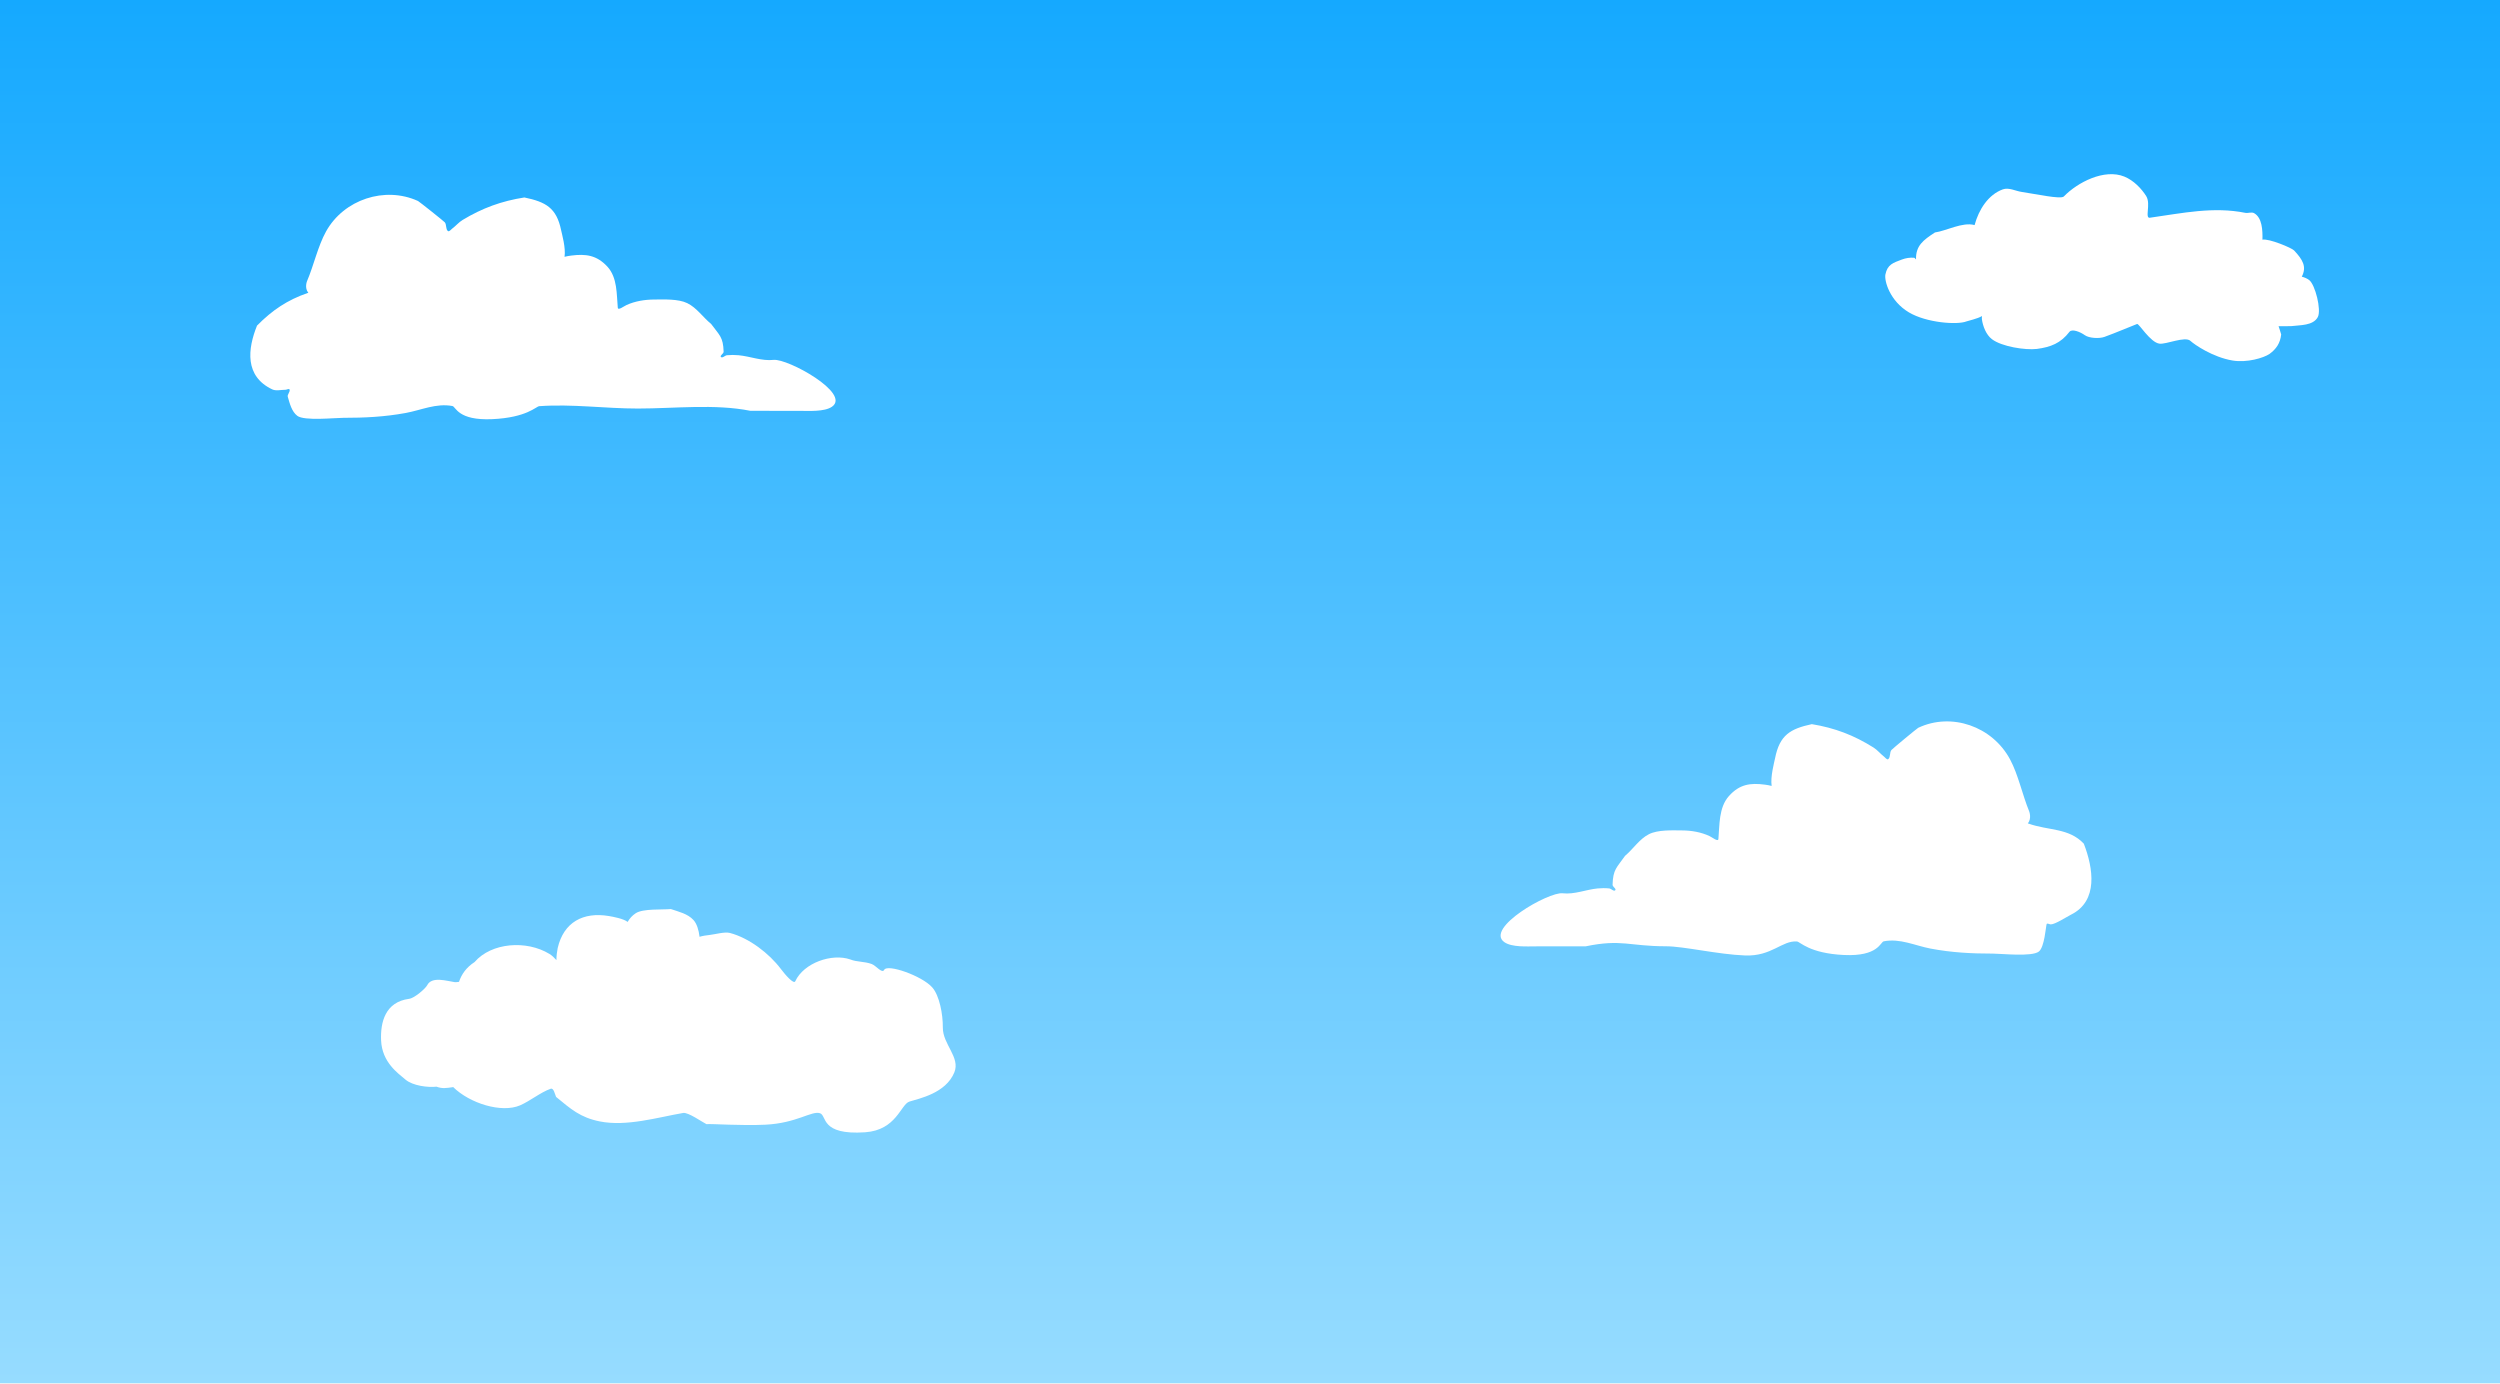
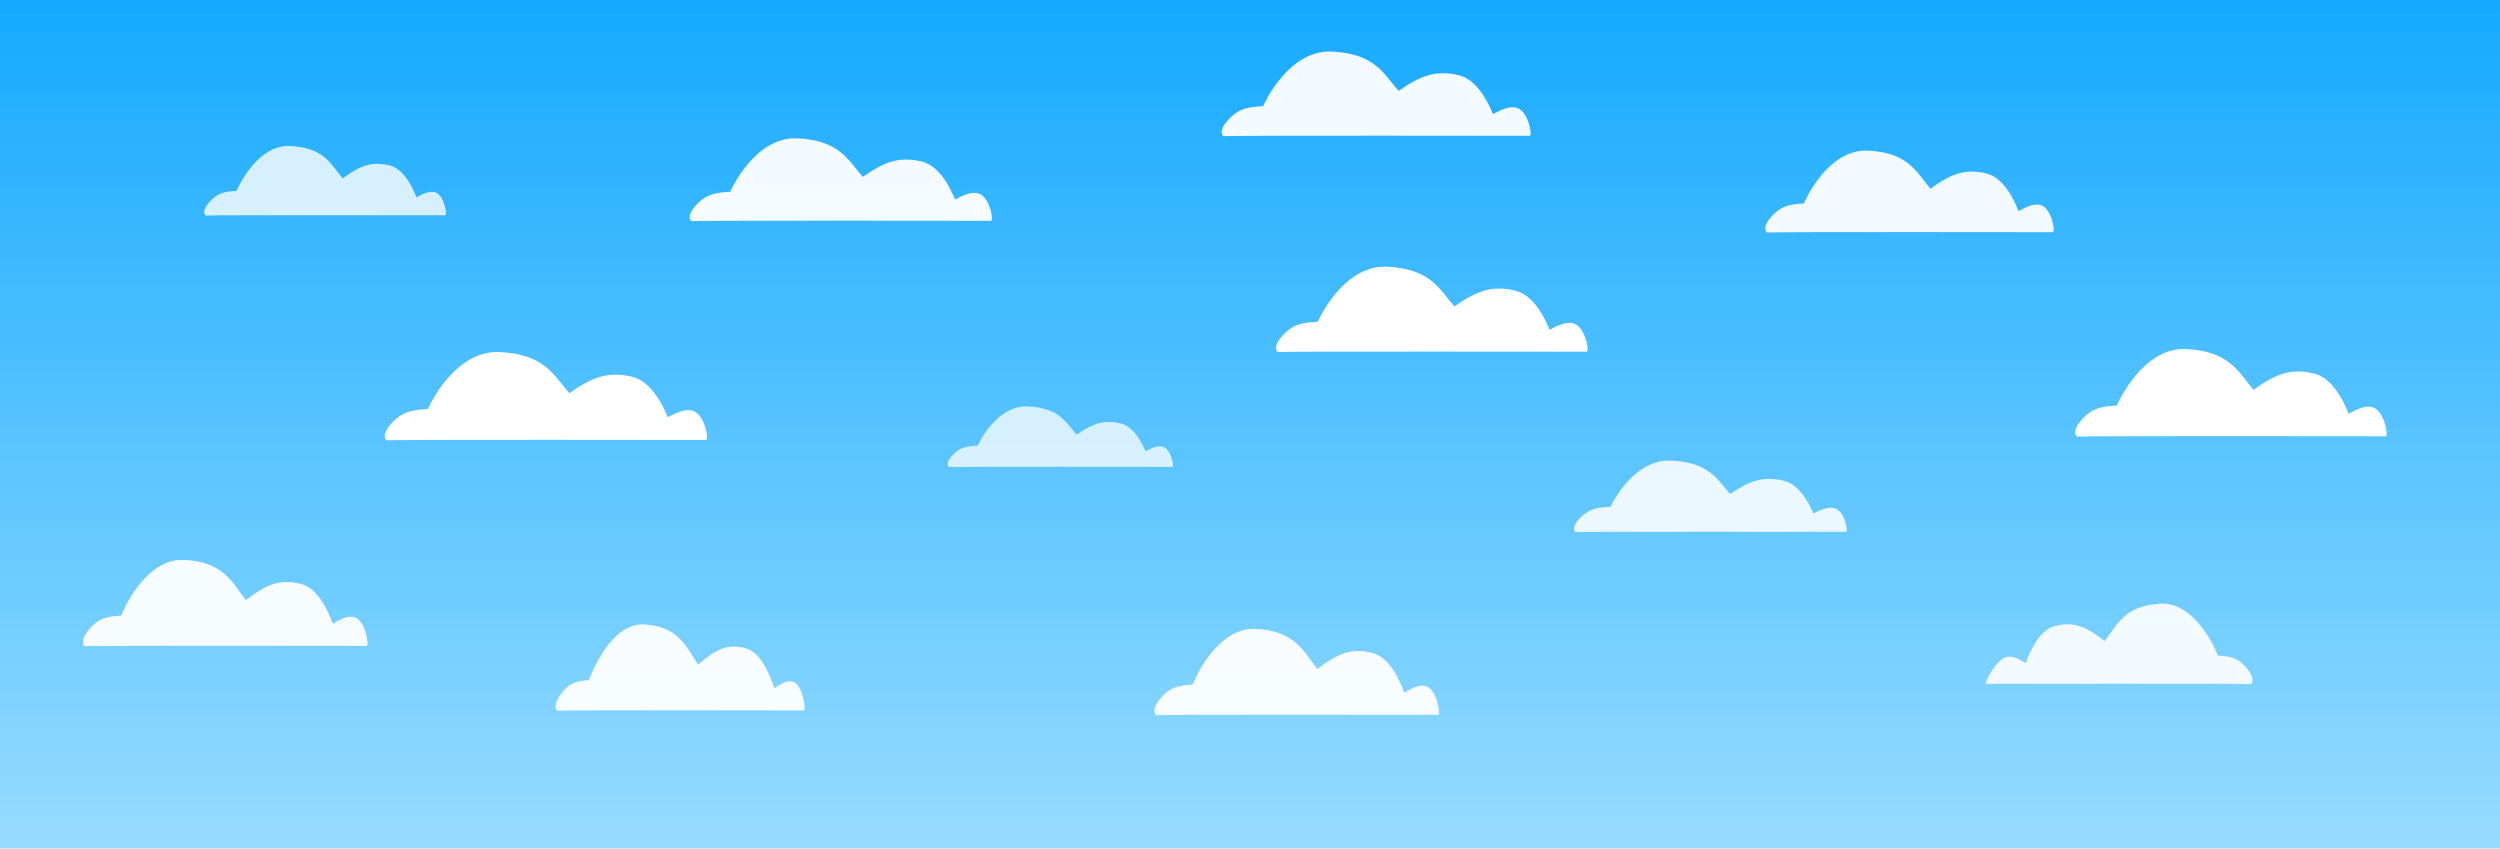
- <svg xmlns="http://www.w3.org/2000/svg" version="1.1" width="538.877" height="298.128" viewBox="0,0,538.877,298.128">
+ <svg xmlns="http://www.w3.org/2000/svg" version="1.1" width="1686.413" height="572.291" viewBox="0,0,1686.413,572.291">
  <defs>
-     <linearGradient x1="241.702" y1="30.442" x2="241.702" y2="341.57" gradientUnits="userSpaceOnUse" id="color-1">
+     <linearGradient x1="203.964" y1="-106.145" x2="203.964" y2="491.1" gradientUnits="userSpaceOnUse" id="color-1">
      <stop offset="0" stop-color="#15a9ff" />
      <stop offset="1" stop-color="#9cdeff" />
    </linearGradient>
  </defs>
-   <g transform="translate(27.73695,-30.44199)">
-     <g data-paper-data="{&quot;isPaintingLayer&quot;:true}" fill-rule="nonzero" stroke="none" stroke-linecap="butt" stroke-linejoin="miter" stroke-miterlimit="10" stroke-dasharray="" stroke-dashoffset="0" style="mix-blend-mode: normal">
-       <path d="M-27.737,328.57v-298.128h538.877v298.128z" fill="url(#color-1)" stroke-width="0" />
-       <path d="M38.731,93.565c-0.901,-1.09 -0.278,-2.544 -0.278,-2.544c1.449,-3.379 2.329,-7.532 4.102,-10.71c3.832,-6.869 12.657,-9.798 19.806,-6.546c0.242,0.11 5.569,4.351 5.773,4.595c0.425,0.51 0.161,1.445 0.666,1.875c0.27,0.23 0.649,-0.3 0.933,-0.513c0.784,-0.587 1.422,-1.371 2.261,-1.877c4.236,-2.556 8.38,-4.071 13.299,-4.84c4.612,0.962 6.928,2.23 7.919,7.049c0.174,0.847 1.035,3.816 0.739,5.742c0.479,-0.122 0.97,-0.206 1.455,-0.267c3.111,-0.39 5.451,-0.108 7.75,2.355c2.234,2.393 2.002,6.082 2.272,8.889c0.063,0.659 1.293,-0.316 1.896,-0.589c1.835,-0.832 3.914,-1.167 5.928,-1.179c2.114,-0.013 5.198,-0.165 7.144,0.777c2.049,0.992 3.381,3.053 5.151,4.483c1.79,2.45 2.601,2.786 2.693,5.994c0.012,0.423 -0.872,0.824 -0.58,1.13c0.311,0.326 0.85,-0.331 1.299,-0.376c0.829,-0.082 1.67,-0.077 2.5,0c2.519,0.233 4.992,1.283 7.547,1.004c3.049,-0.334 16.778,7.225 12.579,10.103c-1.626,1.114 -5.005,0.881 -6.833,0.885c-3.582,0.008 -7.164,0.001 -10.746,-0.012c-7.677,-1.535 -16.405,-0.488 -24.254,-0.488c-7.079,0 -14.143,-1.017 -21.254,-0.512c-0.689,0.049 -2.633,2.458 -10.122,2.799c-7.46,0.34 -7.832,-2.689 -8.597,-2.832c-3.508,-0.657 -6.72,0.89 -10.077,1.504c-4.542,0.832 -8.847,1.041 -13.451,1.041c-1.831,0 -8.404,0.708 -9.902,-0.43c-1.216,-0.925 -1.622,-2.632 -2.053,-4.097c-0.152,-0.517 0.559,-1.061 0.385,-1.571c-0.097,-0.285 -0.601,0.057 -0.903,0.053c-0.952,-0.011 -1.995,0.314 -2.855,-0.096c-5.949,-2.839 -5.285,-8.696 -3.26,-13.735c3.241,-3.3 6.574,-5.547 10.945,-7.04z" fill="#ffffff" stroke-width="0.5" />
-       <path d="M409.487,207.964c4.371,1.555 8.704,0.895 11.945,4.331c2.025,5.248 3.19,12.346 -2.76,15.303c-0.859,0.427 -3.403,2.089 -4.355,2.1c-0.301,0.004 -0.805,-0.353 -0.903,-0.056c-0.174,0.531 -0.452,4.94 -1.669,5.903c-1.497,1.185 -8.071,0.448 -9.902,0.448c-4.604,0 -8.909,-0.218 -13.451,-1.084c-3.356,-0.64 -6.568,-2.25 -10.077,-1.566c-0.765,0.149 -1.137,3.303 -8.597,2.949c-7.489,-0.355 -9.433,-2.864 -10.122,-2.915c-3.234,-0.239 -5.453,3.237 -11.179,3.018c-5.859,-0.224 -13.215,-1.984 -17.075,-1.984c-7.849,0 -9.576,-1.591 -17.254,0.008c-3.582,0.014 -7.164,0.021 -10.746,0.013c-1.828,-0.004 -5.207,0.238 -6.833,-0.922c-4.199,-2.996 9.531,-10.868 12.579,-10.52c2.555,0.291 5.029,-0.802 7.547,-1.045c0.83,-0.08 1.671,-0.085 2.5,0c0.448,0.046 0.988,0.731 1.299,0.391c0.292,-0.32 -0.592,-0.736 -0.58,-1.177c0.091,-3.34 0.903,-3.69 2.693,-6.241c1.771,-1.49 3.103,-3.635 5.151,-4.668c1.946,-0.981 5.03,-0.822 7.144,-0.809c2.015,0.012 4.094,0.361 5.928,1.228c0.603,0.285 1.833,1.3 1.896,0.614c0.27,-2.923 0.038,-6.765 2.272,-9.257c2.299,-2.564 4.639,-2.859 7.75,-2.452c0.485,0.063 0.976,0.151 1.455,0.278c-0.296,-2.005 0.565,-5.097 0.739,-5.979c0.991,-5.018 3.307,-6.338 7.919,-7.34c4.919,0.8 9.063,2.378 13.299,5.04c0.839,0.527 1.476,1.344 2.261,1.955c0.284,0.221 0.663,0.774 0.933,0.534c0.505,-0.448 0.241,-1.422 0.666,-1.953c0.204,-0.255 5.531,-4.67 5.773,-4.785c7.149,-3.387 15.973,-0.337 19.806,6.816c1.773,3.309 2.653,7.634 4.102,11.153c0,0 0.623,1.514 -0.278,2.649z" data-paper-data="{&quot;index&quot;:null}" fill="#ffffff" stroke-width="0.5" />
-       <path d="M397.887,78.961c0.9,-3.353 2.952,-6.569 6.089,-7.701c1.29,-0.465 2.72,0.357 4.077,0.555c2.932,0.427 8.427,1.639 9.066,0.979c2.949,-3.043 8.733,-6.047 13.051,-4.287c1.976,0.806 3.685,2.562 4.714,4.213c1.085,1.74 -0.471,5.023 0.91,4.635c6.956,-0.983 13.578,-2.416 20.436,-1.037c0.625,0.126 1.357,-0.241 1.912,0.073c1.725,0.975 1.849,3.66 1.792,5.716c1.343,-0.309 6.296,1.763 6.815,2.314c1.854,1.973 2.788,3.5 1.666,5.664c0.585,0.13 1.194,0.419 1.598,0.728c1.287,0.983 2.668,6.44 1.855,7.972c-1.005,1.894 -3.883,1.71 -5.661,1.949c-0.345,0.046 -2.797,0.018 -2.797,0.018c0,0 0.573,1.699 0.564,1.784c-0.208,1.892 -1.066,3.136 -2.521,4.202c-1.261,0.853 -4.852,1.942 -7.989,1.409c-4.246,-0.721 -8.164,-3.406 -9.062,-4.235c-1.132,-1.045 -5.216,0.793 -6.662,0.608c-1.992,-0.255 -4.423,-4.401 -4.83,-4.243c-2.429,0.942 -4.077,1.698 -7.016,2.779c-1.134,0.417 -3.334,0.288 -4.246,-0.366c-0.983,-0.706 -2.768,-1.429 -3.31,-0.725c-1.898,2.467 -4.036,3.289 -7.029,3.69c-2.491,0.295 -7.571,-0.49 -9.694,-2.11c-1.248,-0.953 -1.934,-2.782 -2.147,-4.239c-0.026,-0.175 -0.02,-0.461 0.011,-0.738c-0.916,0.569 -2.985,1.012 -3.338,1.152c-1.993,0.792 -8.631,0.311 -12.425,-1.953c-4.121,-2.459 -5.322,-6.803 -5.053,-8.162c0.433,-2.182 1.72,-2.521 3.53,-3.213c0.84,-0.321 1.774,-0.471 2.67,-0.391c0.166,0.015 0.401,0.471 0.398,0.304c-0.051,-2.912 1.56,-4.114 4.084,-5.757c2.403,-0.322 5.983,-2.323 8.539,-1.587z" fill="#ffffff" stroke-width="0.5" />
-       <path d="M69.921,264.738l-0.083,0.051c-1.349,0.18 -2.204,0.361 -3.494,-0.113c-1.85,0.206 -5.116,-0.189 -6.689,-1.534c-1.546,-1.322 -5.05,-3.687 -5.248,-8.455c-0.16,-3.874 0.865,-8.256 6.029,-8.947c1.184,-0.132 3.578,-2.266 3.902,-2.918c0.999,-2.008 4.282,-0.91 5.919,-0.681c0.295,0.041 0.633,-0.04 0.943,-0.056c0.554,-1.658 1.586,-3.124 3.359,-4.272c3.652,-4.225 11.191,-4.757 16.123,-1.761c0.592,0.359 1.067,0.845 1.516,1.341c0.008,-0.896 0.107,-1.778 0.274,-2.59c1.284,-5.599 5.517,-7.836 11.03,-6.91c0.878,0.148 3.153,0.562 4.051,1.27c0.413,-0.734 0.981,-1.378 1.754,-1.881c1.569,-1.022 5.688,-0.714 7.56,-0.893c1.691,0.584 3.615,0.992 4.874,2.363c0.726,0.791 1.146,2.168 1.31,3.616c0.674,-0.201 1.419,-0.314 2.257,-0.407c1.182,-0.132 3.161,-0.718 4.304,-0.416c4.138,1.092 8.448,4.415 10.954,7.743c0.956,1.269 2.788,3.379 3.114,2.671c1.832,-3.973 7.893,-6.078 11.848,-4.712c1.467,0.59 3.031,0.399 4.639,0.992c0.926,0.342 2.238,2.135 2.683,1.254c0.668,-1.323 8.115,1.261 10.351,3.773c1.564,1.757 2.317,5.8 2.289,8.647c-0.036,3.631 3.81,6.43 2.486,9.673c-1.852,4.535 -7.599,5.639 -9.695,6.306c-1.875,0.596 -2.787,6.154 -9.545,6.614c-9.698,0.66 -8.185,-3.613 -9.729,-4.109c-1.795,-0.578 -5.031,2.149 -11.747,2.473c-5.298,0.256 -11.682,-0.231 -12.721,-0.115c-0.864,-0.424 -3.943,-2.6 -5.009,-2.416c-5.463,0.941 -12.213,2.986 -17.981,1.826c-4.212,-0.847 -6.218,-2.647 -9.422,-5.283c-0.283,-0.644 -0.512,-1.987 -1.176,-1.754c-2.177,0.765 -4.398,2.626 -6.59,3.574c-3.962,1.714 -10.85,-0.413 -14.441,-3.965z" fill="#ffffff" stroke-width="0.5" />
+   <g transform="translate(603.2066,106.1454)">
+     <g data-paper-data="{&quot;isPaintingLayer&quot;:true}" fill-rule="nonzero" stroke="none" stroke-width="0" stroke-linecap="butt" stroke-linejoin="miter" stroke-miterlimit="10" stroke-dasharray="" stroke-dashoffset="0" style="mix-blend-mode: normal">
+       <path d="M-603.207,466.145v-572.291h1686.413v572.291z" fill="url(#color-1)" />
+       <path d="M269.132,114.379c6.079,-3.255 13.457,-3.223 16.619,-3.462c1.286,-3.176 17.614,-37.566 45.55,-37.176c30.519,0.976 36.585,15.441 46.597,26.838c14.912,-10.48 25.469,-14.513 41.24,-10.623c14.817,3.766 22.325,25.384 22.922,26.257c0.289,0.427 8.426,-5.595 15.299,-4.4c8.834,1.536 11.681,19.269 9.751,19.269c-2.453,0 -203.549,-0.311 -208.306,0.245c-4.632,-4.157 4.846,-14.012 10.329,-16.949z" fill="#ffffff" />
+       <path d="M808.171,170.994c6.079,-3.34 13.457,-3.307 16.619,-3.552c1.286,-3.259 17.614,-38.546 45.55,-38.145c30.519,1.002 36.585,15.844 46.597,27.538c14.912,-10.753 25.469,-14.892 41.24,-10.9c14.817,3.865 22.325,26.046 22.922,26.942c0.289,0.438 8.426,-5.741 15.299,-4.515c8.834,1.576 11.681,19.771 9.751,19.771c-2.453,0 -203.549,-0.319 -208.306,0.251c-4.632,-4.265 4.846,-14.377 10.329,-17.391z" fill="#ffffff" />
+       <path d="M-331.712,173.349c6.29,-3.368 13.925,-3.335 17.196,-3.582c1.33,-3.286 18.226,-38.871 47.132,-38.467c31.579,1.01 37.856,15.978 48.215,27.771c15.43,-10.844 26.353,-15.017 42.672,-10.992c15.331,3.897 23.1,26.266 23.718,27.169c0.299,0.442 8.719,-5.789 15.831,-4.553c9.141,1.589 12.087,19.938 10.09,19.938c-2.538,0 -210.618,-0.322 -215.54,0.253c-4.793,-4.301 5.014,-14.498 10.688,-17.538z" fill="#ffffff" />
+       <path d="M232.356,-31.097c6.03,-3.229 13.348,-3.197 16.483,-3.433c1.275,-3.15 17.47,-37.26 45.179,-36.873c30.27,0.968 36.287,15.315 46.217,26.62c14.79,-10.395 25.261,-14.395 40.904,-10.537c14.696,3.736 22.143,25.177 22.735,26.043c0.286,0.423 8.357,-5.549 15.175,-4.364c8.762,1.523 11.586,19.112 9.672,19.112c-2.433,0 -201.89,-0.309 -206.608,0.243c-4.595,-4.123 4.807,-13.897 10.245,-16.811z" fill-opacity="0.945" fill="#ffffff" />
+       <path d="M-126.751,26.591c5.899,-3.159 13.059,-3.128 16.127,-3.359c1.248,-3.082 17.093,-36.455 44.202,-36.076c29.616,0.947 35.503,14.984 45.218,26.044c14.471,-10.17 24.715,-14.084 40.02,-10.309c14.378,3.655 21.664,24.633 22.243,25.48c0.28,0.414 8.177,-5.429 14.847,-4.27c8.572,1.49 11.336,18.699 9.463,18.699c-2.38,0 -197.527,-0.302 -202.143,0.237c-4.495,-4.034 4.703,-13.597 10.023,-16.448z" fill-opacity="0.949" fill="#ffffff" />
+       <path d="M598.266,34.446c5.63,-3.126 12.464,-3.095 15.391,-3.324c1.191,-3.05 16.313,-36.073 42.186,-35.698c28.265,0.938 33.883,14.828 43.155,25.772c13.811,-10.064 23.588,-13.937 38.194,-10.201c13.722,3.617 20.676,24.375 21.229,25.214c0.267,0.41 7.804,-5.372 14.169,-4.225c8.181,1.475 10.819,18.503 9.031,18.503c-2.272,0 -188.515,-0.299 -192.921,0.235c-4.29,-3.992 4.488,-13.455 9.566,-16.276z" fill-opacity="0.937" fill="#ffffff" />
+       <path d="M186.095,359.169c5.553,-3.293 12.293,-3.261 15.181,-3.502c1.174,-3.213 16.09,-38.007 41.609,-37.612c27.878,0.988 33.42,15.622 42.565,27.153c13.622,-10.603 23.265,-14.684 37.672,-10.748c13.535,3.811 20.393,25.682 20.939,26.565c0.264,0.432 7.697,-5.66 13.976,-4.452c8.07,1.554 10.671,19.495 8.907,19.495c-2.241,0 -185.939,-0.315 -190.284,0.247c-4.232,-4.206 4.427,-14.176 9.435,-17.148z" fill-opacity="0.945" fill="#ffffff" />
+       <path d="M-536.676,312.622c5.553,-3.293 12.293,-3.261 15.181,-3.502c1.174,-3.213 16.09,-38.007 41.609,-37.612c27.878,0.988 33.42,15.622 42.565,27.153c13.622,-10.603 23.265,-14.684 37.672,-10.748c13.535,3.811 20.393,25.682 20.939,26.565c0.264,0.432 7.697,-5.66 13.976,-4.452c8.07,1.554 10.671,19.495 8.907,19.495c-2.241,0 -185.939,-0.315 -190.284,0.247c-4.232,-4.206 4.427,-14.176 9.435,-17.148z" fill-opacity="0.945" fill="#ffffff" />
+       <path d="M-219.131,356.166c4.858,-3.293 10.755,-3.261 13.281,-3.502c1.027,-3.213 14.076,-38.007 36.401,-37.612c24.389,0.988 29.237,15.622 37.238,27.153c11.917,-10.603 20.353,-14.684 32.957,-10.748c11.841,3.811 17.841,25.682 18.318,26.565c0.231,0.432 6.734,-5.66 12.226,-4.452c7.06,1.554 9.335,19.495 7.793,19.495c-1.96,0 -162.666,-0.315 -166.467,0.247c-3.702,-4.206 3.873,-14.176 8.254,-17.148z" fill-opacity="0.945" fill="#ffffff" />
+       <path d="M468.7,238.612c5.322,-2.731 11.781,-2.705 14.548,-2.904c1.125,-2.665 15.419,-31.519 39.875,-31.191c26.716,0.819 32.027,12.956 40.791,22.518c13.054,-8.793 22.296,-12.177 36.102,-8.913c12.971,3.16 19.543,21.298 20.066,22.031c0.253,0.358 7.376,-4.694 13.393,-3.692c7.733,1.288 10.226,16.167 8.536,16.167c-2.147,0 -178.189,-0.261 -182.353,0.205c-4.055,-3.488 4.242,-11.756 9.042,-14.221z" fill-opacity="0.871" fill="#ffffff" />
+       <path d="M44.406,196.896c4.396,-2.315 9.731,-2.293 12.017,-2.462c0.93,-2.259 12.737,-26.721 32.938,-26.443c22.069,0.695 26.455,10.983 33.695,19.09c10.783,-7.455 18.417,-10.323 29.821,-7.556c10.714,2.679 16.143,18.056 16.575,18.677c0.209,0.304 6.093,-3.98 11.063,-3.13c6.388,1.092 8.447,13.706 7.051,13.706c-1.774,0 -147.189,-0.221 -150.629,0.174c-3.35,-2.957 3.504,-9.967 7.469,-12.056z" fill-opacity="0.757" fill="#ffffff" />
+       <path d="M-456.483,25.459c4.718,-2.655 10.445,-2.629 12.898,-2.823c0.998,-2.59 13.671,-30.639 35.353,-30.32c23.686,0.796 28.395,12.594 36.165,21.889c11.574,-8.548 19.767,-11.837 32.007,-8.664c11.5,3.072 17.327,20.703 17.79,21.415c0.224,0.348 6.54,-4.563 11.874,-3.589c6.856,1.252 9.066,15.716 7.568,15.716c-1.904,0 -157.98,-0.254 -161.672,0.199c-3.595,-3.39 3.761,-11.428 8.016,-13.824z" fill-opacity="0.804" fill="#ffffff" />
+       <path d="M915.243,355.356c-3.943,-0.524 -176.644,-0.231 -178.677,-0.231c-1.6,0 6.76,-16.726 14.083,-18.175c5.698,-1.127 12.443,4.553 12.682,4.15c0.495,-0.824 6.719,-21.214 19.001,-24.766c13.073,-3.669 21.825,0.135 34.186,10.02c8.299,-10.75 13.328,-24.393 38.627,-25.314c23.158,-0.368 36.693,32.069 37.759,35.065c2.621,0.225 8.737,0.195 13.776,3.265c4.545,2.771 12.402,12.066 8.562,15.987z" data-paper-data="{&quot;index&quot;:null}" fill-opacity="0.91" fill="#ffffff" />
    </g>
  </g>
</svg>
